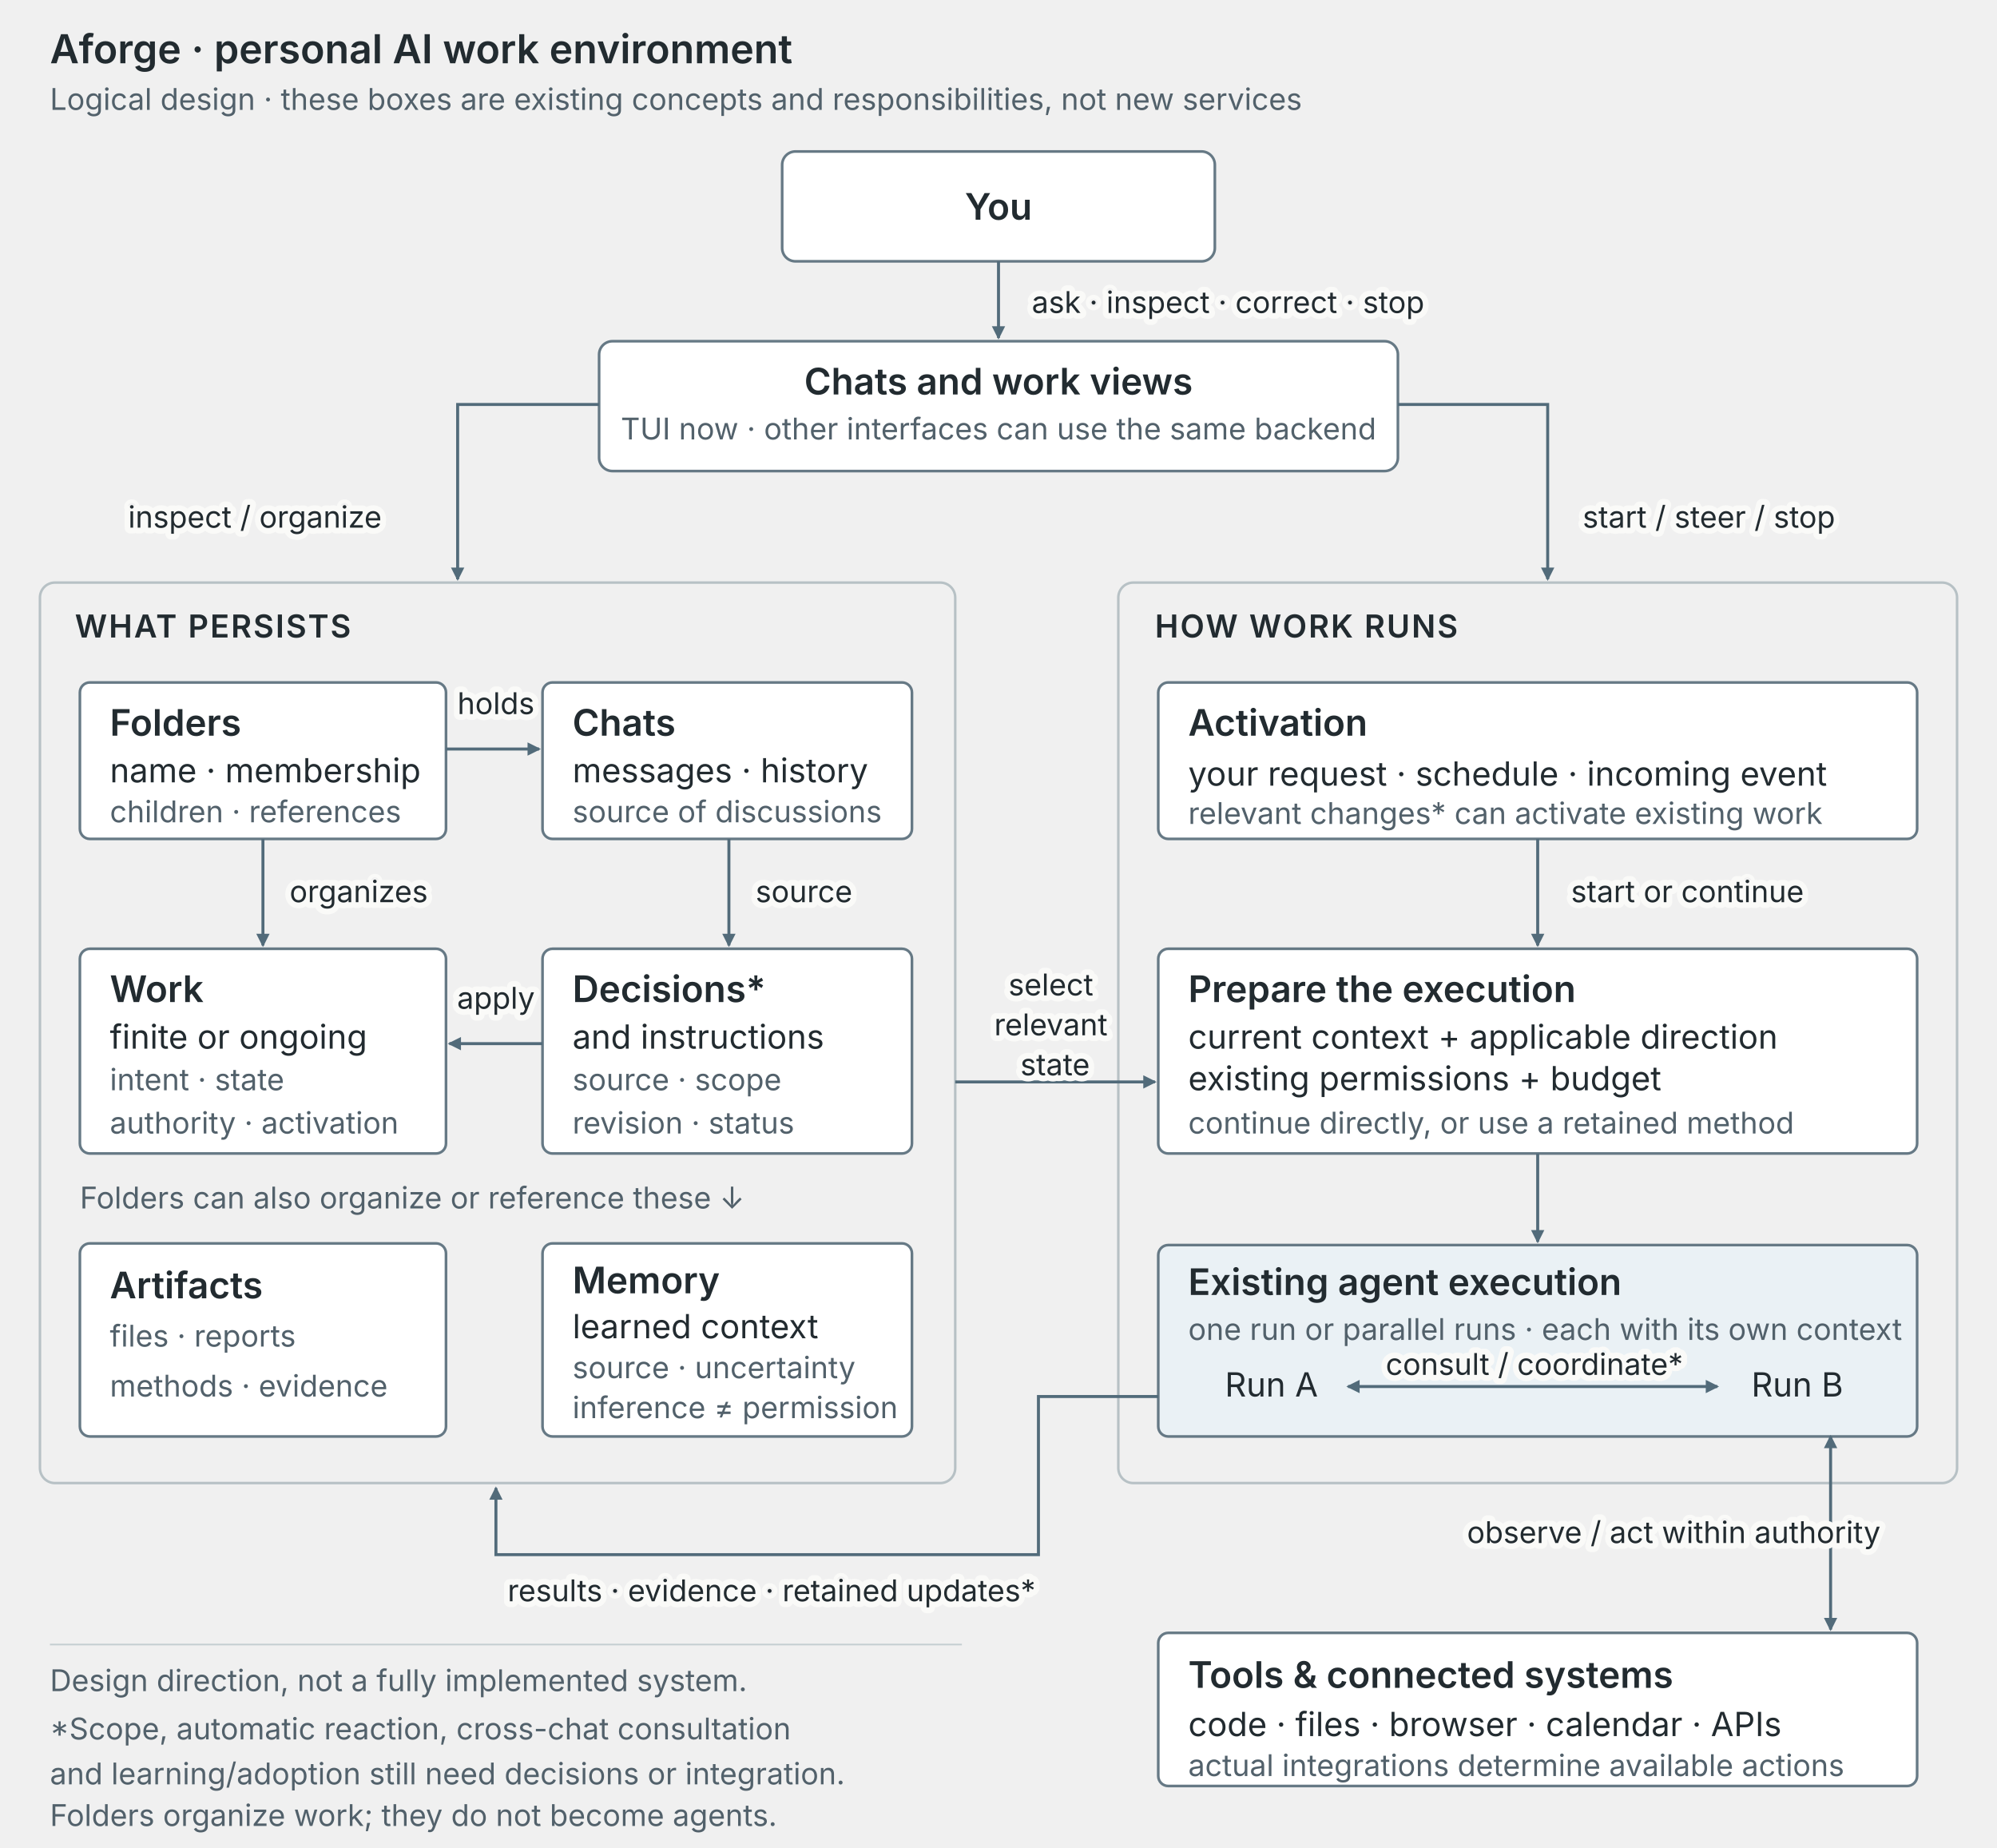
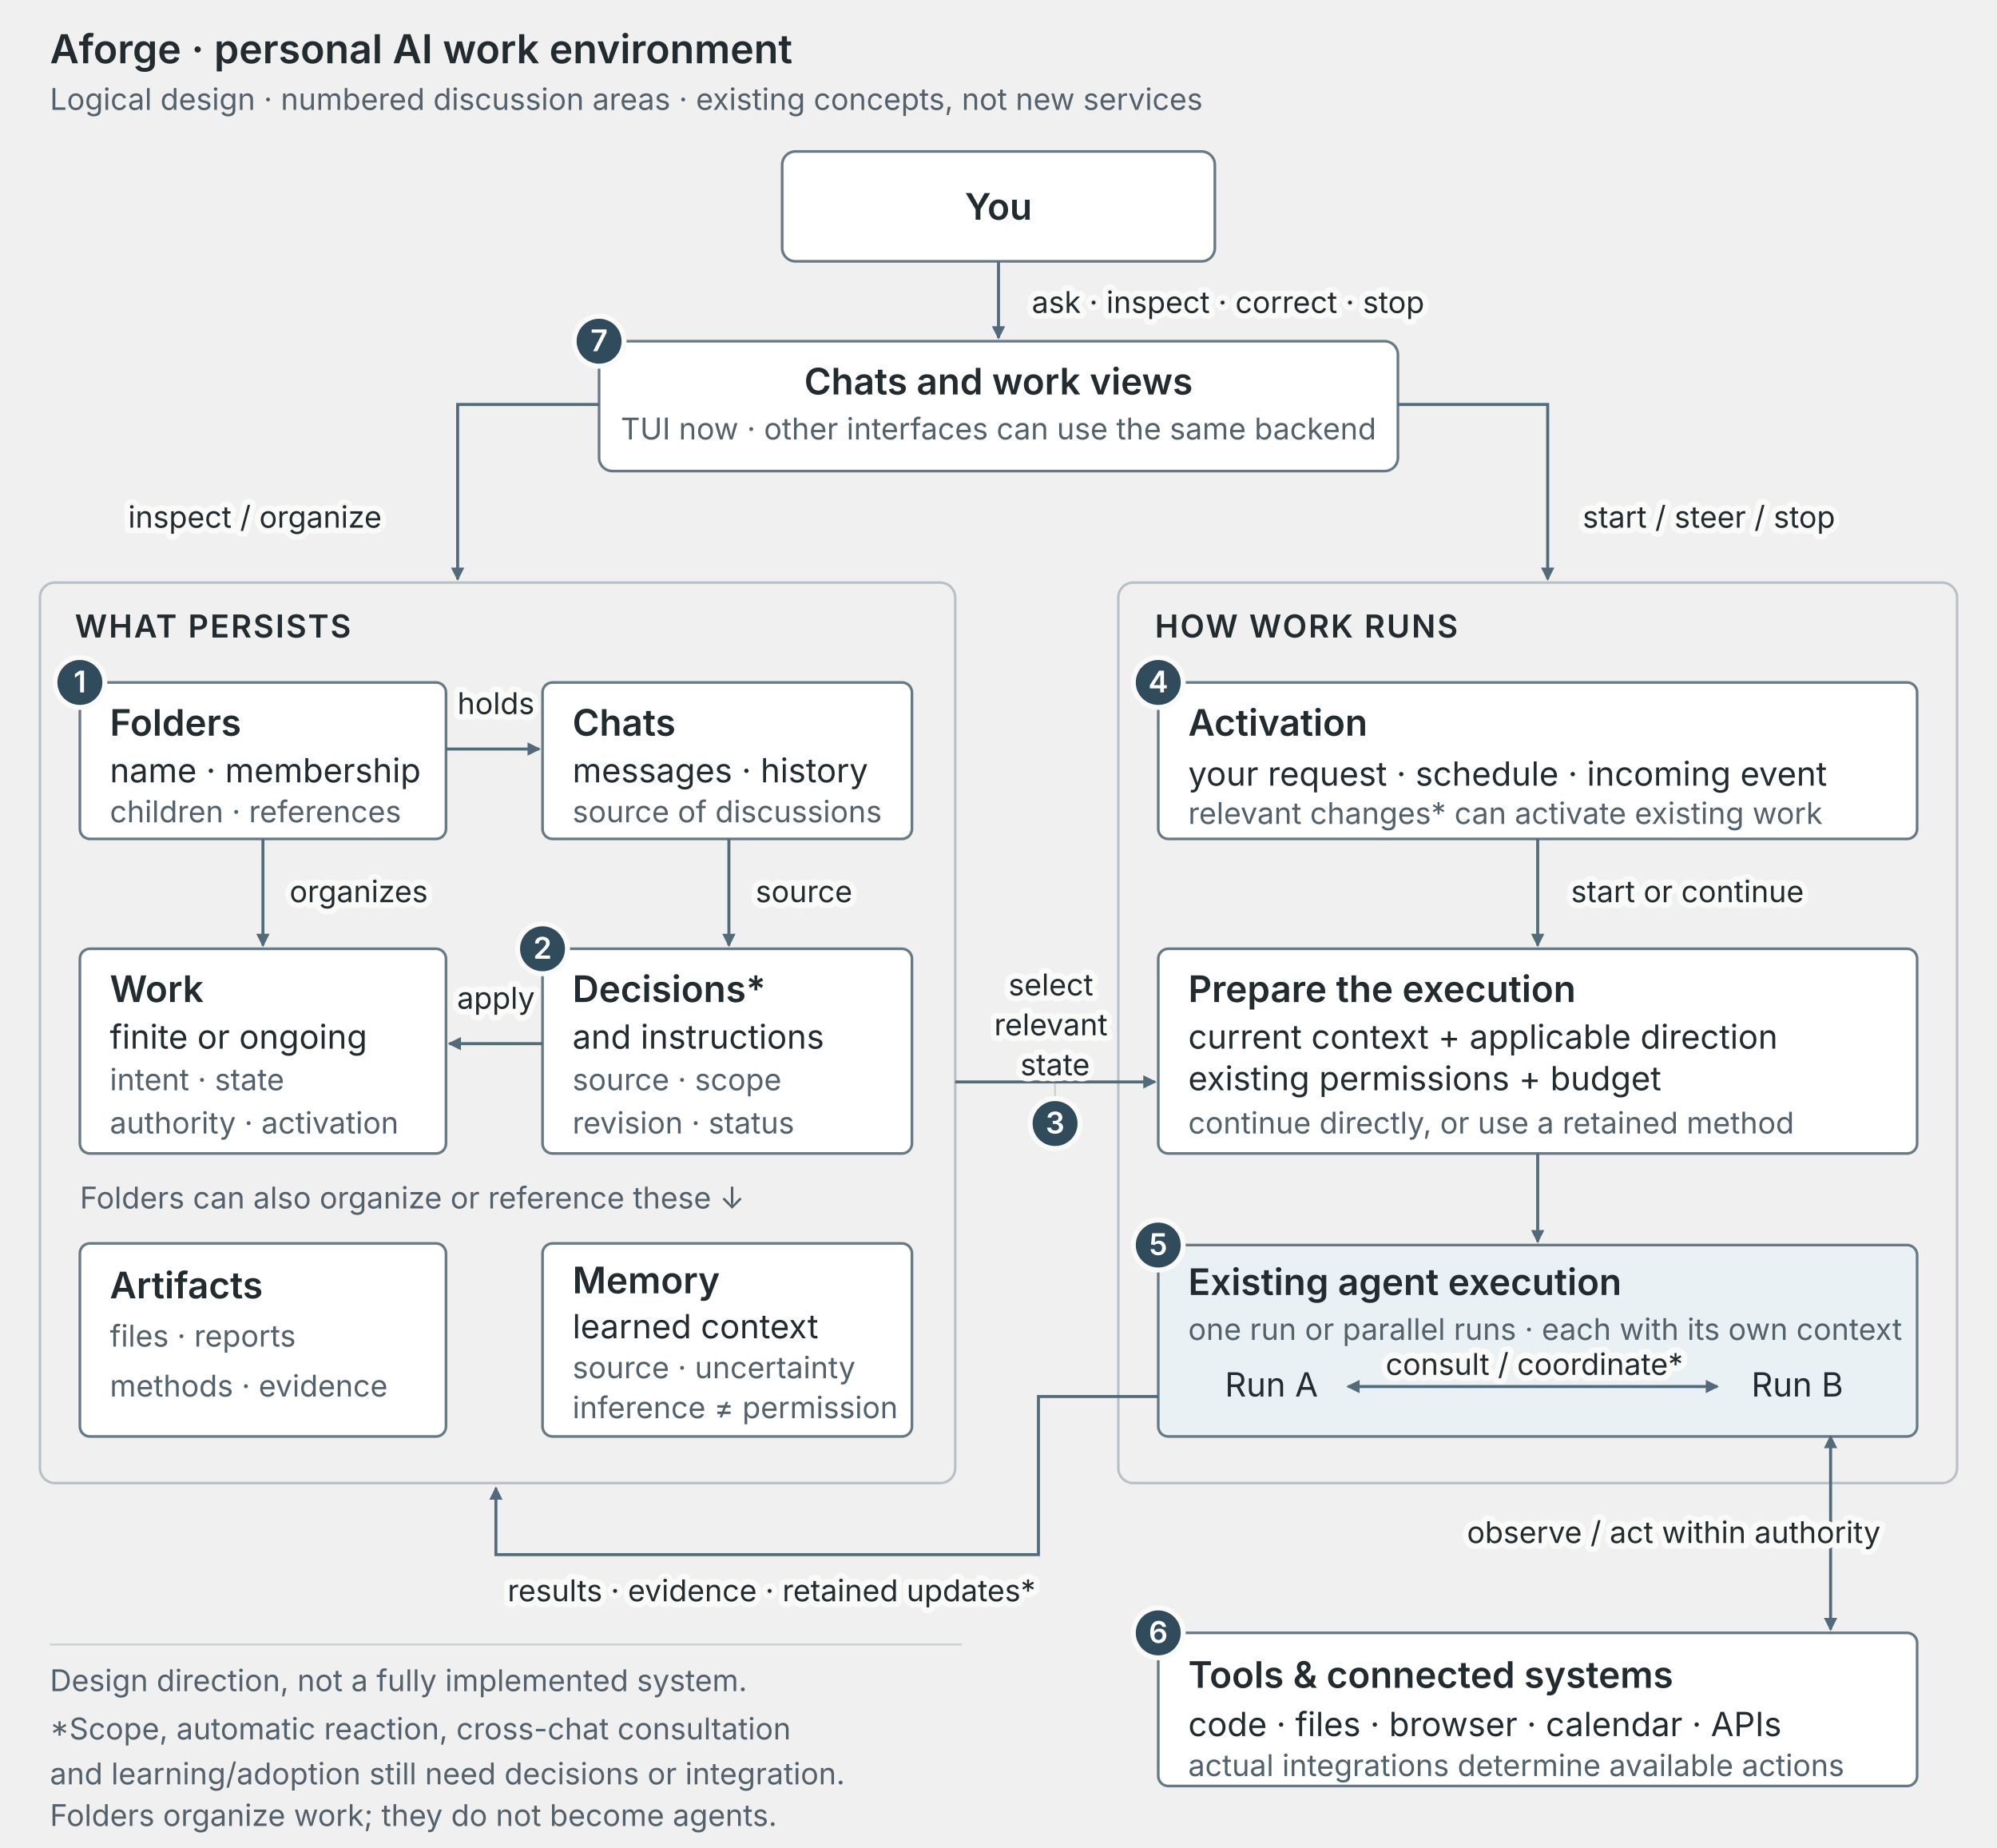
<svg xmlns="http://www.w3.org/2000/svg" width="1200" height="1110" viewBox="0 0 1200 1110" role="img" aria-labelledby="title desc">
  <style>
    svg { background:#fafaf8; color:#222b30; font-family:Inter,Arial,sans-serif; }
    text { fill:#222b30; font-size:20px; }
    .heading { font-size:24px; font-weight:600; }
    .name { font-size:22px; font-weight:600; }
    .small { font-size:18px; fill:#52616b; }
    .group-name { font-size:19px; font-weight:600; letter-spacing:1px; }
    .group { fill:none; stroke:#b7c1c5; stroke-width:1.5; }
    .node { fill:#ffffff; stroke:#667985; stroke-width:1.6; }
    .run { fill:#eaf1f5; stroke:#667985; stroke-width:1.6; }
    .edge { fill:none; stroke:#526b7a; stroke-width:1.8; marker-end:url(#arrow); }
    .peer { fill:none; stroke:#526b7a; stroke-width:1.8; marker-start:url(#back); marker-end:url(#arrow); }
    .label { paint-order:stroke; stroke:#fafaf8; stroke-width:7px; stroke-linejoin:round; font-size:18px; }
    .rule { stroke:#c5ced1; stroke-width:1; }
+     .topic { fill:#304b5b; stroke:#fafaf8; stroke-width:3; }
+     .topic-number { fill:#ffffff; font-size:18px; font-weight:600; text-anchor:middle; }
  </style>
  <defs>
    <marker id="arrow" markerWidth="8" markerHeight="8" refX="7" refY="4" orient="auto" markerUnits="userSpaceOnUse">
      <path d="M0 0 L8 4 L0 8 Z" fill="#526b7a" />
    </marker>
    <marker id="back" markerWidth="8" markerHeight="8" refX="1" refY="4" orient="auto" markerUnits="userSpaceOnUse">
      <path d="M8 0 L0 4 L8 8 Z" fill="#526b7a" />
    </marker>
  </defs>
  <text x="30" y="38" class="heading">Aforge · personal AI work environment</text>
-   <text x="30" y="66" class="small">Logical design · these boxes are existing concepts and responsibilities, not new services</text>
+   <text x="30" y="66" class="small">Logical design · numbered discussion areas · existing concepts, not new services</text>
  <rect x="470" y="91" width="260" height="66" rx="8" class="node" />
  <text x="600" y="132" text-anchor="middle" class="name">You</text>
  <path d="M600 157 V203" class="edge" />
  <text x="620" y="188" class="label">ask · inspect · correct · stop</text>
  <rect x="360" y="205" width="480" height="78" rx="8" class="node" />
  <text x="600" y="237" text-anchor="middle" class="name">Chats and work views</text>
  <text x="600" y="264" text-anchor="middle" class="small">TUI now · other interfaces can use the same backend</text>
  <path d="M360 243 H275 V348" class="edge" />
  <text x="77" y="317" class="label">inspect / organize</text>
  <path d="M840 243 H930 V348" class="edge" />
  <text x="951" y="317" class="label">start / steer / stop</text>
  <rect x="24" y="350" width="550" height="541" rx="9" class="group" />
  <text x="45" y="383" class="group-name">WHAT PERSISTS</text>
  <rect x="48" y="410" width="220" height="94" rx="6" class="node" />
  <text x="66" y="442" class="name">Folders</text>
  <text x="66" y="470">name · membership</text>
  <text x="66" y="494" class="small">children · references</text>
  <rect x="326" y="410" width="222" height="94" rx="6" class="node" />
  <text x="344" y="442" class="name">Chats</text>
  <text x="344" y="470">messages · history</text>
  <text x="344" y="494" class="small">source of discussions</text>
  <path d="M268 450 H324" class="edge" />
  <text x="298" y="429" text-anchor="middle" class="label">holds</text>
  <path d="M158 504 V568" class="edge" />
  <text x="174" y="542" class="label">organizes</text>
  <path d="M438 504 V568" class="edge" />
  <text x="454" y="542" class="label">source</text>
  <rect x="48" y="570" width="220" height="123" rx="6" class="node" />
  <text x="66" y="602" class="name">Work</text>
  <text x="66" y="630">finite or ongoing</text>
  <text x="66" y="655" class="small">intent · state</text>
  <text x="66" y="681" class="small">authority · activation</text>
  <rect x="326" y="570" width="222" height="123" rx="6" class="node" />
  <text x="344" y="602" class="name">Decisions*</text>
  <text x="344" y="630">and instructions</text>
  <text x="344" y="655" class="small">source · scope</text>
  <text x="344" y="681" class="small">revision · status</text>
  <path d="M326 627 H270" class="edge" />
  <text x="298" y="606" text-anchor="middle" class="label">apply</text>
  <rect x="48" y="747" width="220" height="116" rx="6" class="node" />
  <text x="66" y="780" class="name">Artifacts</text>
  <text x="66" y="809" class="small">files · reports</text>
  <text x="66" y="839" class="small">methods · evidence</text>
  <rect x="326" y="747" width="222" height="116" rx="6" class="node" />
  <text x="344" y="777" class="name">Memory</text>
  <text x="344" y="804">learned context</text>
  <text x="344" y="828" class="small">source · uncertainty</text>
  <text x="344" y="852" class="small">inference ≠ permission</text>
  <text x="48" y="726" class="small">Folders can also organize or reference these ↓</text>
  <rect x="672" y="350" width="504" height="541" rx="9" class="group" />
  <text x="694" y="383" class="group-name">HOW WORK RUNS</text>
  <rect x="696" y="410" width="456" height="94" rx="6" class="node" />
  <text x="714" y="442" class="name">Activation</text>
  <text x="714" y="472">your request · schedule · incoming event</text>
  <text x="714" y="495" class="small">relevant changes* can activate existing work</text>
  <path d="M924 504 V568" class="edge" />
  <text x="944" y="542" class="label">start or continue</text>
  <rect x="696" y="570" width="456" height="123" rx="6" class="node" />
  <text x="714" y="602" class="name">Prepare the execution</text>
  <text x="714" y="630">current context + applicable direction</text>
  <text x="714" y="655">existing permissions + budget</text>
  <text x="714" y="681" class="small">continue directly, or use a retained method</text>
  <path d="M574 650 H694" class="edge" />
  <text x="634" y="598" text-anchor="middle" class="label">
    <tspan x="634">select</tspan>
    <tspan x="634" dy="24">relevant</tspan>
    <tspan x="634" dy="24">state</tspan>
  </text>
  <path d="M924 693 V746" class="edge" />
  <rect x="696" y="748" width="456" height="115" rx="6" class="run" />
  <text x="714" y="778" class="name">Existing agent execution</text>
  <text x="714" y="805" class="small">one run or parallel runs · each with its own context</text>
  <text x="764" y="839" text-anchor="middle">Run A</text>
  <text x="1080" y="839" text-anchor="middle">Run B</text>
  <path d="M810 833 H1032" class="peer" />
  <text x="922" y="826" text-anchor="middle" class="label">consult / coordinate*</text>
  <path d="M696 839 H624 V934 H298 V894" class="edge" />
  <text x="305" y="962" class="label">results · evidence · retained updates*</text>
  <path d="M1100 863 V979" class="peer" />
  <text x="1130" y="927" text-anchor="end" class="label">observe / act within authority</text>
  <rect x="696" y="981" width="456" height="92" rx="6" class="node" />
  <text x="714" y="1014" class="name">Tools &amp; connected systems</text>
  <text x="714" y="1043">code · files · browser · calendar · APIs</text>
  <text x="714" y="1067" class="small">actual integrations determine available actions</text>
  <line x1="30" y1="988" x2="578" y2="988" class="rule" />
  <text x="30" y="1016" class="small">Design direction, not a fully implemented system.</text>
  <text x="30" y="1045" class="small">*Scope, automatic reaction, cross-chat consultation</text>
  <text x="30" y="1072" class="small">and learning/adoption still need decisions or integration.</text>
  <text x="30" y="1097" class="small">Folders organize work; they do not become agents.</text>
+   <g aria-label="Numbered discussion areas">
+     <g>
+       <circle cx="48" cy="410" r="15" class="topic" />
+       <text x="48" y="416" class="topic-number">1</text>
+     </g>
+     <g>
+       <circle cx="326" cy="570" r="15" class="topic" />
+       <text x="326" y="576" class="topic-number">2</text>
+     </g>
+     <g>
+       <path d="M634 651 V659" class="rule" />
+       <circle cx="634" cy="675" r="15" class="topic" />
+       <text x="634" y="681" class="topic-number">3</text>
+     </g>
+     <g>
+       <circle cx="696" cy="410" r="15" class="topic" />
+       <text x="696" y="416" class="topic-number">4</text>
+     </g>
+     <g>
+       <circle cx="696" cy="748" r="15" class="topic" />
+       <text x="696" y="754" class="topic-number">5</text>
+     </g>
+     <g>
+       <circle cx="696" cy="981" r="15" class="topic" />
+       <text x="696" y="987" class="topic-number">6</text>
+     </g>
+     <g>
+       <circle cx="360" cy="205" r="15" class="topic" />
+       <text x="360" y="211" class="topic-number">7</text>
+     </g>
+   </g>
</svg>
